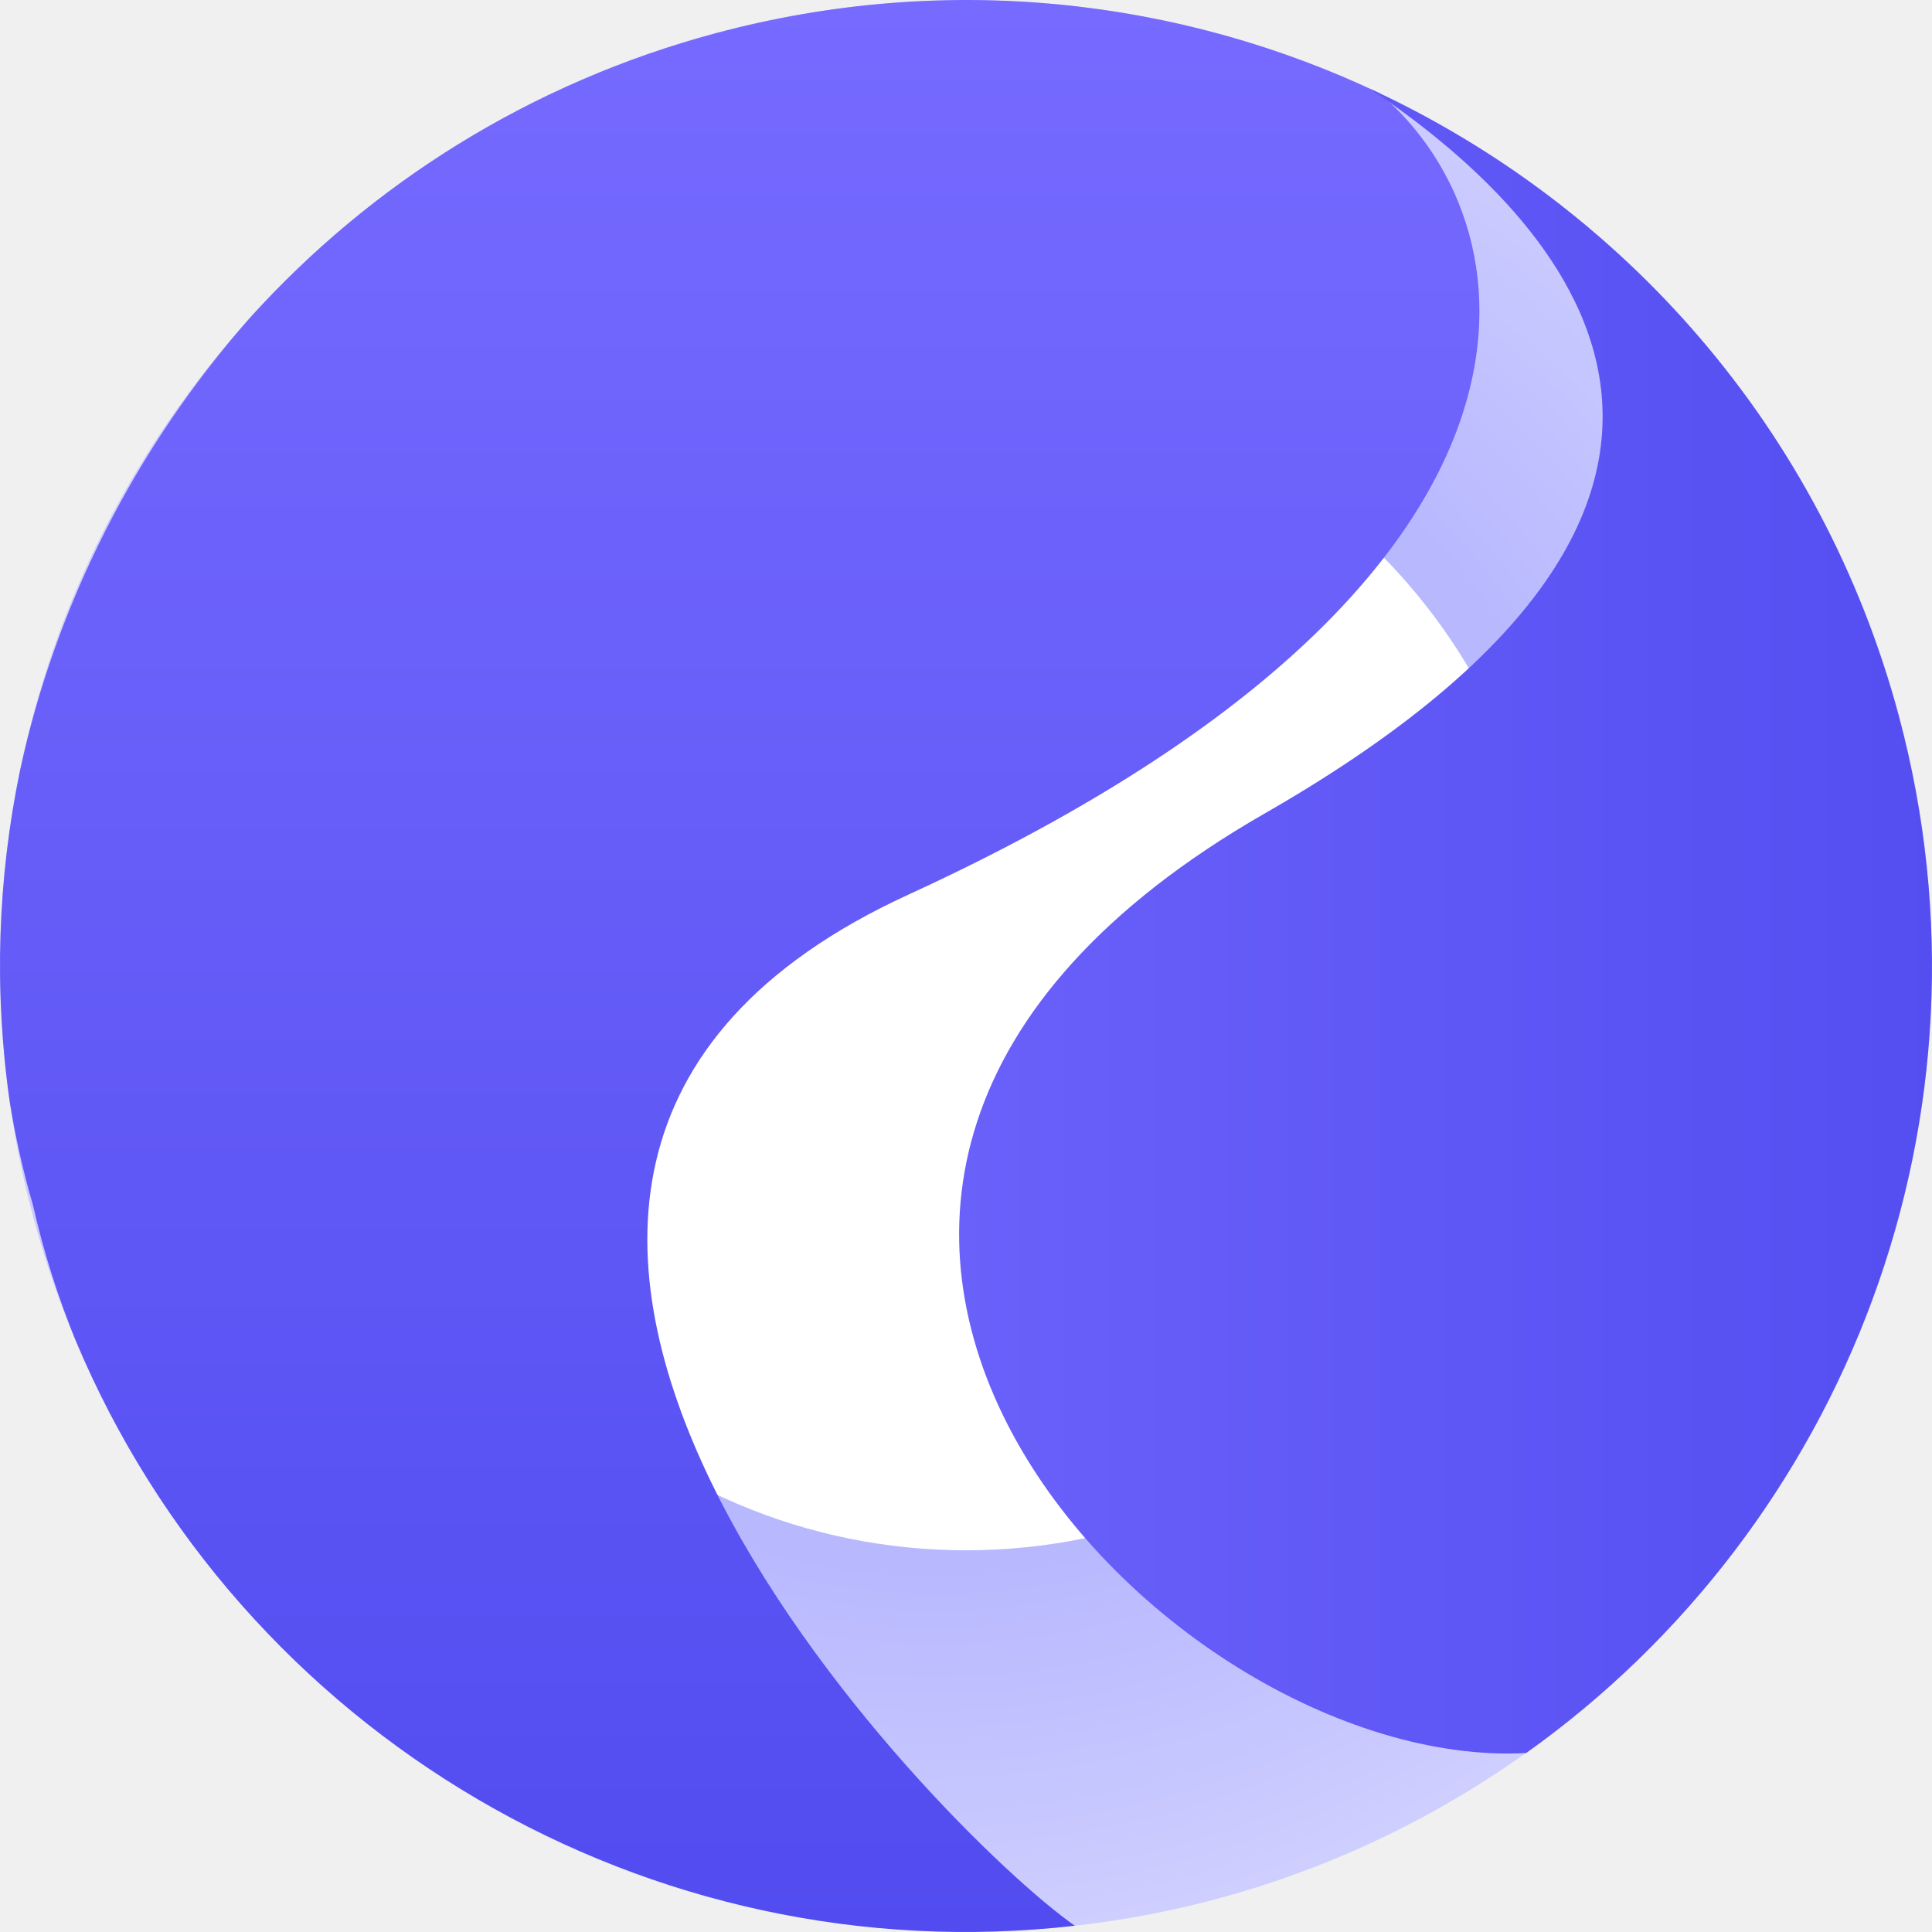
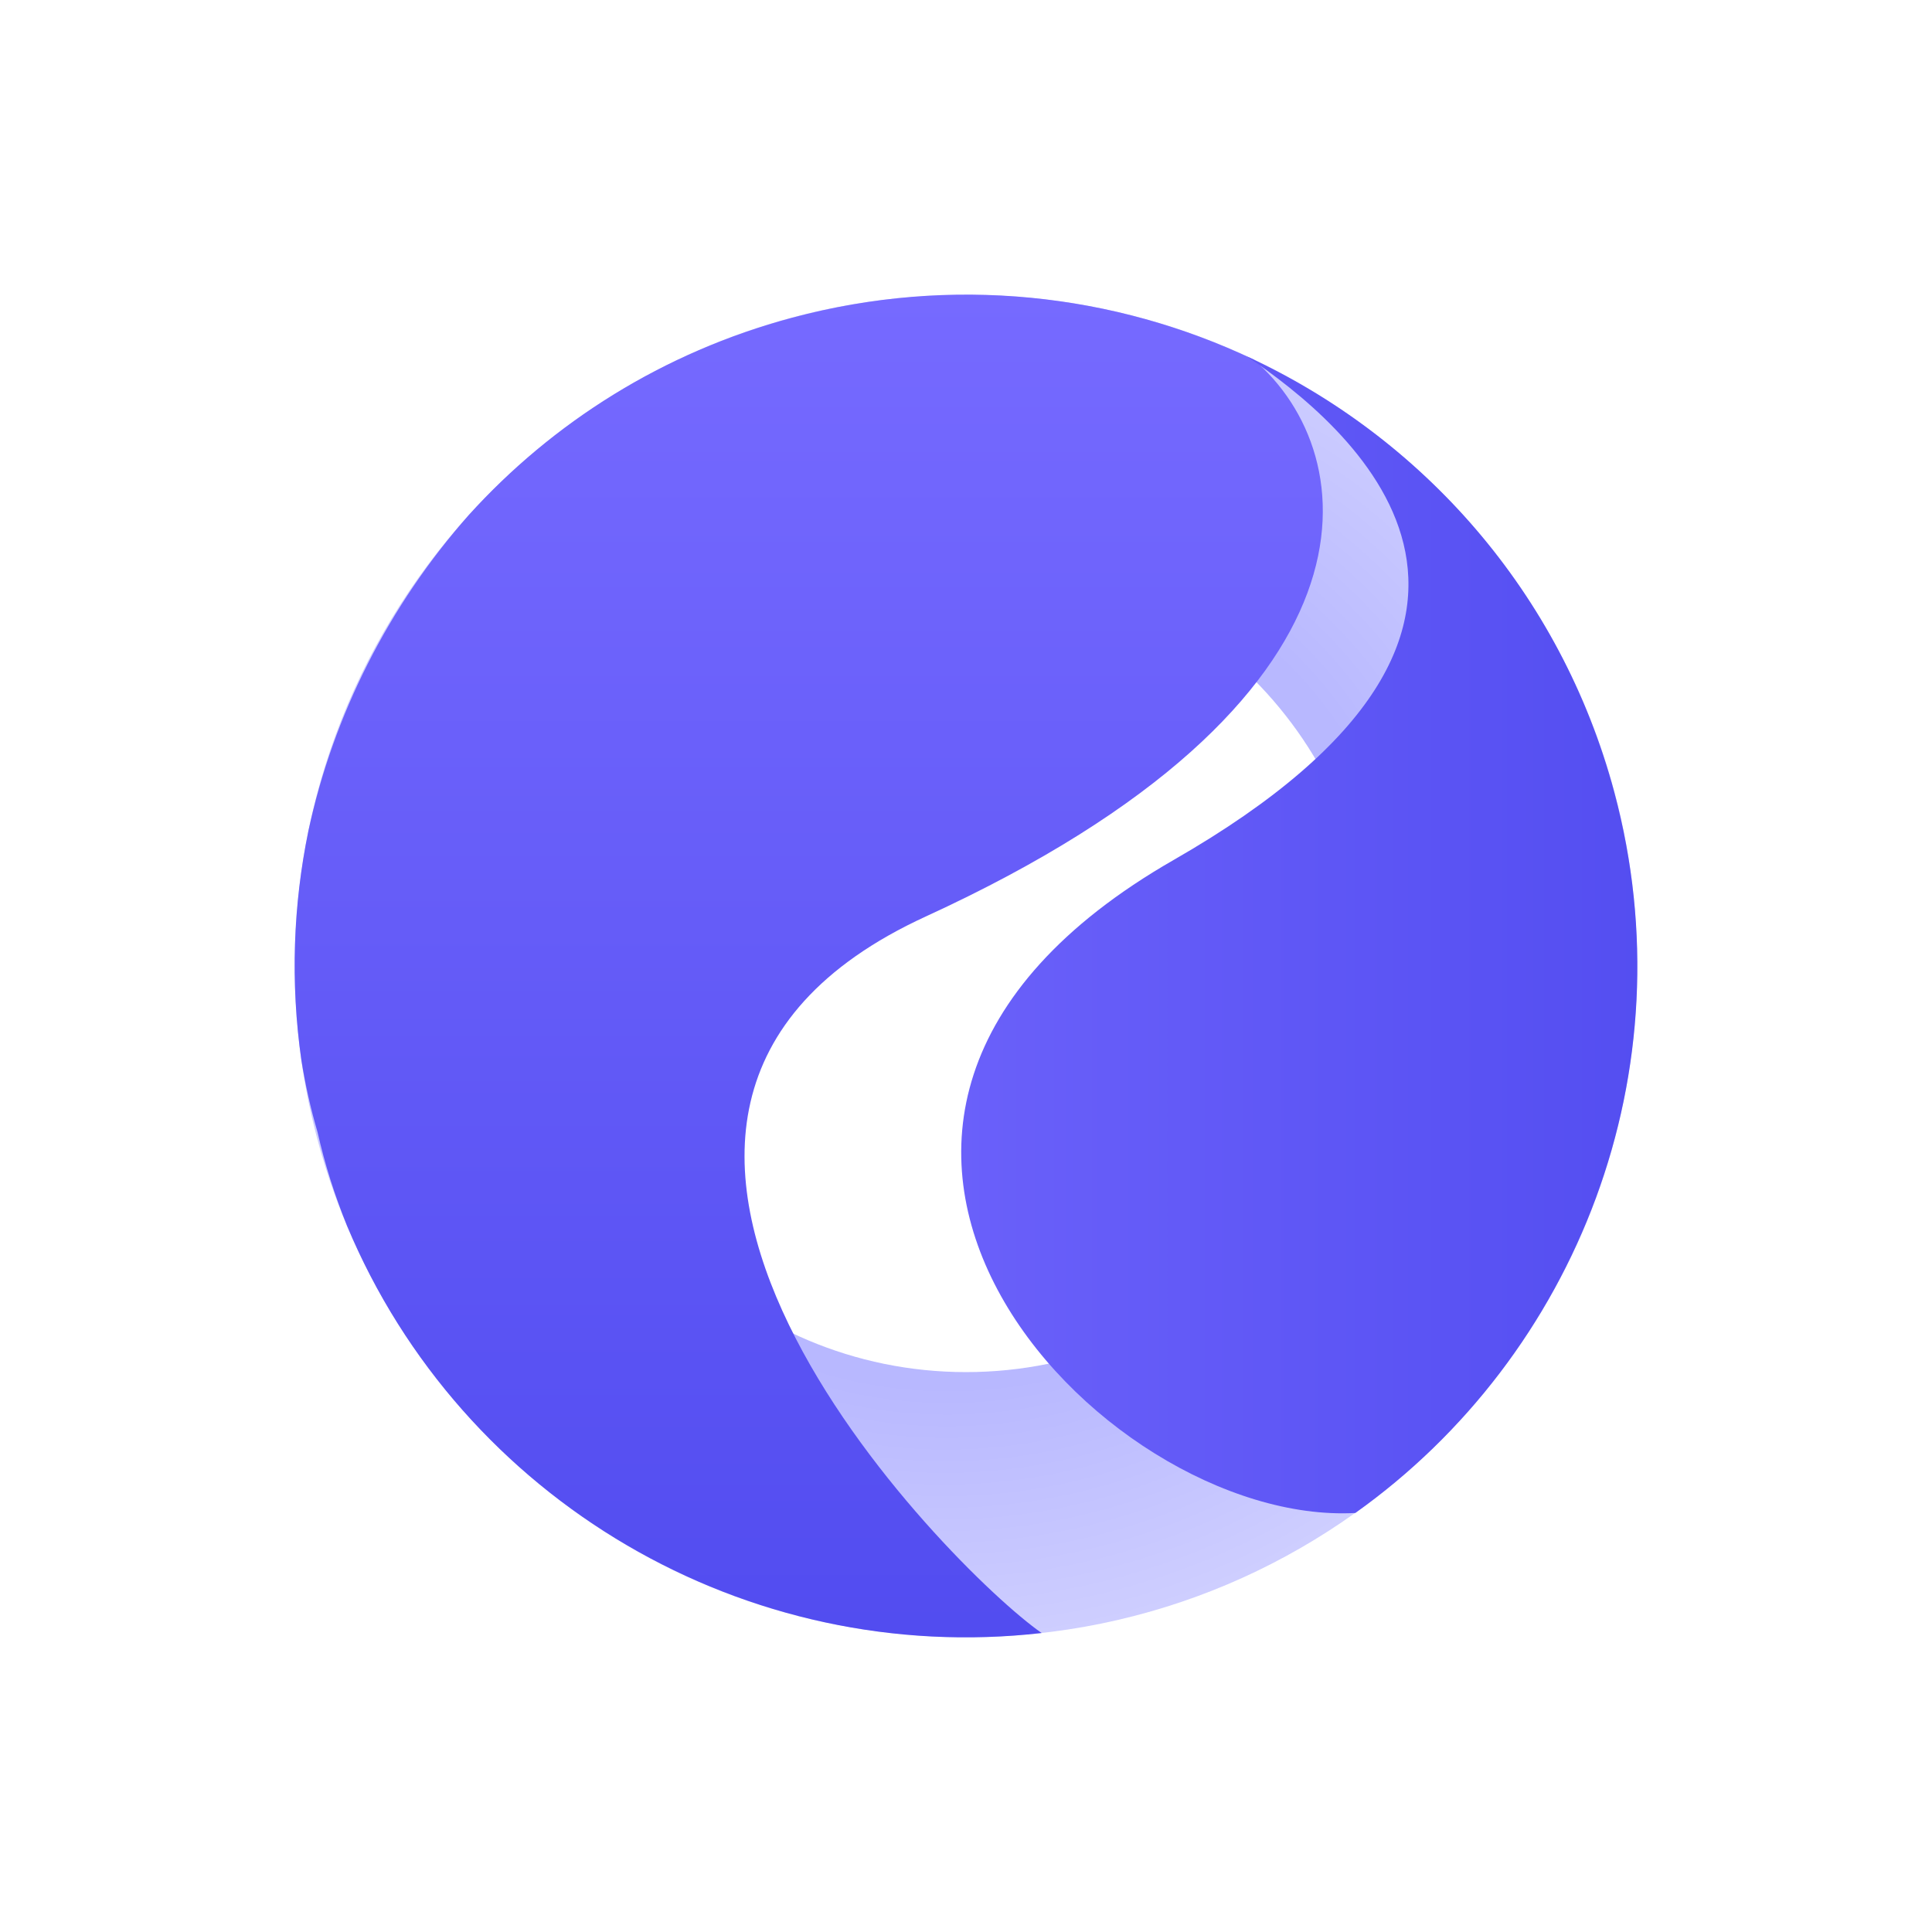
- <svg xmlns="http://www.w3.org/2000/svg" width="93" height="93" viewBox="0 0 93 93" fill="none">
-   <path fill-rule="evenodd" clip-rule="evenodd" d="M46.5 74.627C30.966 74.627 18.373 62.034 18.373 46.5C18.373 30.966 30.966 18.373 46.5 18.373C62.034 18.373 74.627 30.966 74.627 46.5C74.627 62.034 62.034 74.627 46.5 74.627Z" fill="white" />
-   <path fill-rule="evenodd" clip-rule="evenodd" d="M18.373 46.5C18.373 62.034 30.966 74.627 46.5 74.627C62.034 74.627 74.627 62.034 74.627 46.5C74.627 30.966 62.034 18.373 46.5 18.373C30.966 18.373 18.373 30.966 18.373 46.5ZM0.012 46.5C0.012 72.175 20.825 92.989 46.5 92.989C72.175 92.989 92.989 72.175 92.989 46.5C92.989 20.825 72.175 0.012 46.5 0.012C20.825 0.012 0.012 20.825 0.012 46.5Z" fill="url(#paint0_radial_27_72)" />
-   <path fill-rule="evenodd" clip-rule="evenodd" d="M3.628 64.492C11.588 83.525 31.292 95.044 51.74 92.698C45.365 88.268 14.068 56.672 43.732 43.062C76.187 28.172 74.159 11.069 66.411 4.49C56.79 -0.075 45.56 -1.376 34.468 1.596C25.503 3.998 17.856 8.863 12.059 15.267C6.523 21.523 2.666 29.144 0.952 37.145C-0.104 42.268 -0.305 47.628 0.467 53.024C0.733 54.7 1.105 56.364 1.587 58.009C2.095 60.25 2.783 62.414 3.628 64.492Z" fill="url(#paint1_linear_27_72)" />
-   <path fill-rule="evenodd" clip-rule="evenodd" d="M65.957 4.278C72.814 8.915 89.716 22.618 60.886 39.153C29.3 57.269 55.743 85.343 73.466 84.385C88.824 73.45 96.571 53.75 91.404 34.468C87.685 20.587 78.06 9.864 65.957 4.278Z" fill="url(#paint2_linear_27_72)" />
+ <svg xmlns="http://www.w3.org/2000/svg" width="400" height="400" viewBox="0 0 400 400" fill="none">
+   <rect width="400" height="400" fill="white" />
+   <path fill-rule="evenodd" clip-rule="evenodd" d="M200 284.078C153.564 284.078 115.921 246.435 115.921 200C115.921 153.565 153.565 115.922 200 115.922C246.435 115.922 284.078 153.565 284.078 200C284.078 246.435 246.435 284.078 200 284.078Z" fill="white" />
+   <path fill-rule="evenodd" clip-rule="evenodd" d="M115.922 200.001C115.922 246.436 153.565 284.079 200 284.079C246.435 284.079 284.078 246.436 284.078 200.001C284.078 153.566 246.435 115.922 200 115.922C153.565 115.922 115.922 153.566 115.922 200.001ZM61.035 200.001C61.035 276.749 123.251 338.966 200 338.966C276.749 338.966 338.966 276.749 338.966 200.001C338.966 123.252 276.749 61.035 200 61.035C123.251 61.035 61.035 123.252 61.035 200.001Z" fill="url(#paint0_radial_47_81)" />
+   <path fill-rule="evenodd" clip-rule="evenodd" d="M71.846 253.783C95.638 310.676 154.539 345.109 215.665 338.099C196.608 324.855 103.053 230.408 191.727 189.724C288.742 145.213 282.678 94.089 259.518 74.422C230.76 60.775 197.19 56.885 164.033 65.77C137.235 72.95 114.375 87.492 97.046 106.638C80.499 125.339 68.969 148.12 63.846 172.035C60.689 187.349 60.089 203.371 62.395 219.5C63.192 224.511 64.304 229.487 65.743 234.403C67.261 241.103 69.319 247.572 71.846 253.783Z" fill="url(#paint1_linear_47_81)" />
+   <path fill-rule="evenodd" clip-rule="evenodd" d="M258.161 73.789C278.658 87.651 329.183 128.612 243.002 178.039C148.585 232.19 227.63 316.111 280.606 313.247C326.517 280.559 349.674 221.672 334.23 164.035C323.111 122.538 294.341 90.485 258.161 73.789Z" fill="url(#paint2_linear_47_81)" />
  <defs>
-     <radialGradient id="paint0_radial_27_72" cx="0" cy="0" r="1" gradientUnits="userSpaceOnUse" gradientTransform="translate(46.5 46.5002) rotate(-29.6192) scale(60.5772 58.0047)">
+     <radialGradient id="paint0_radial_47_81" cx="0" cy="0" r="1" gradientUnits="userSpaceOnUse" gradientTransform="translate(200 200.001) rotate(-29.6192) scale(181.08 173.39)">
      <stop offset="0.5" stop-color="#B8B8FF" />
      <stop offset="1" stop-color="#DCDCFF" />
    </radialGradient>
-     <linearGradient id="paint1_linear_27_72" x1="35.607" y1="118.232" x2="35.607" y2="0" gradientUnits="userSpaceOnUse">
+     <linearGradient id="paint1_linear_47_81" x1="167.437" y1="414.424" x2="167.437" y2="61" gradientUnits="userSpaceOnUse">
      <stop stop-color="#4844EC" />
      <stop offset="1" stop-color="#766AFF" />
    </linearGradient>
-     <linearGradient id="paint2_linear_27_72" x1="119.204" y1="53.898" x2="19.965" y2="53.898" gradientUnits="userSpaceOnUse">
+     <linearGradient id="paint2_linear_47_81" x1="417.33" y1="222.114" x2="120.679" y2="222.114" gradientUnits="userSpaceOnUse">
      <stop stop-color="#4844EC" />
      <stop offset="1" stop-color="#766AFF" />
    </linearGradient>
  </defs>
</svg>
